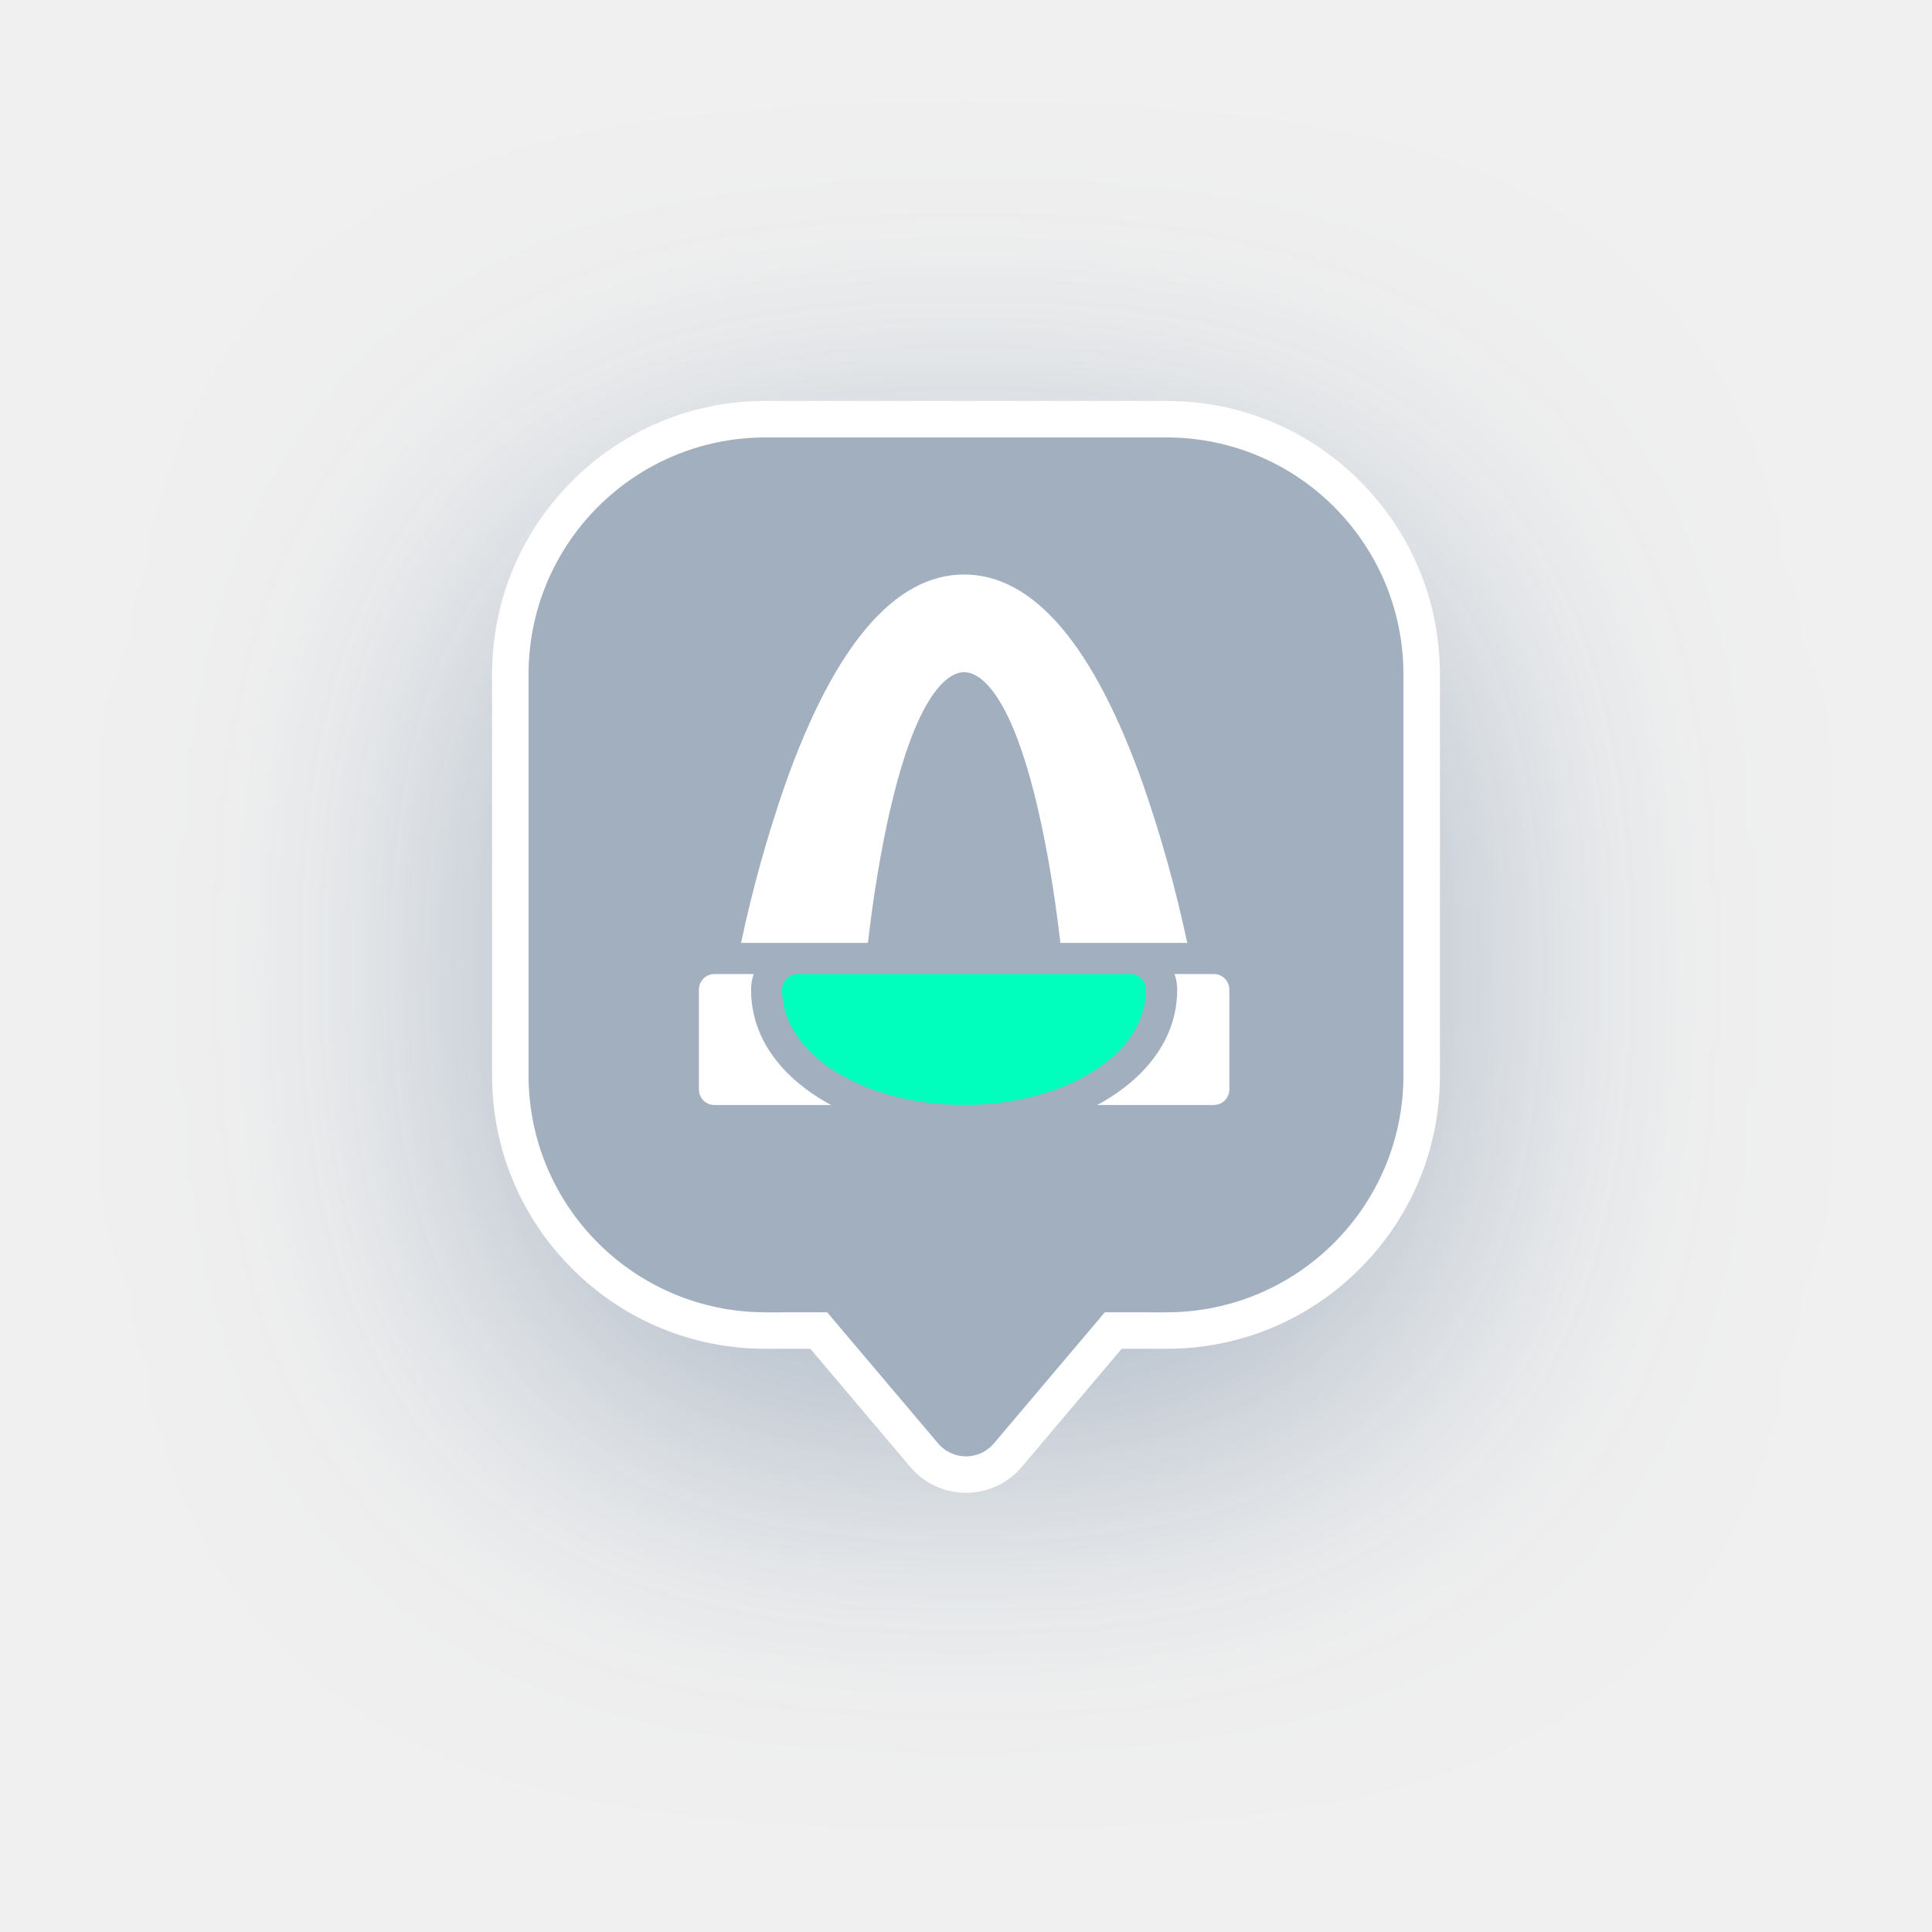
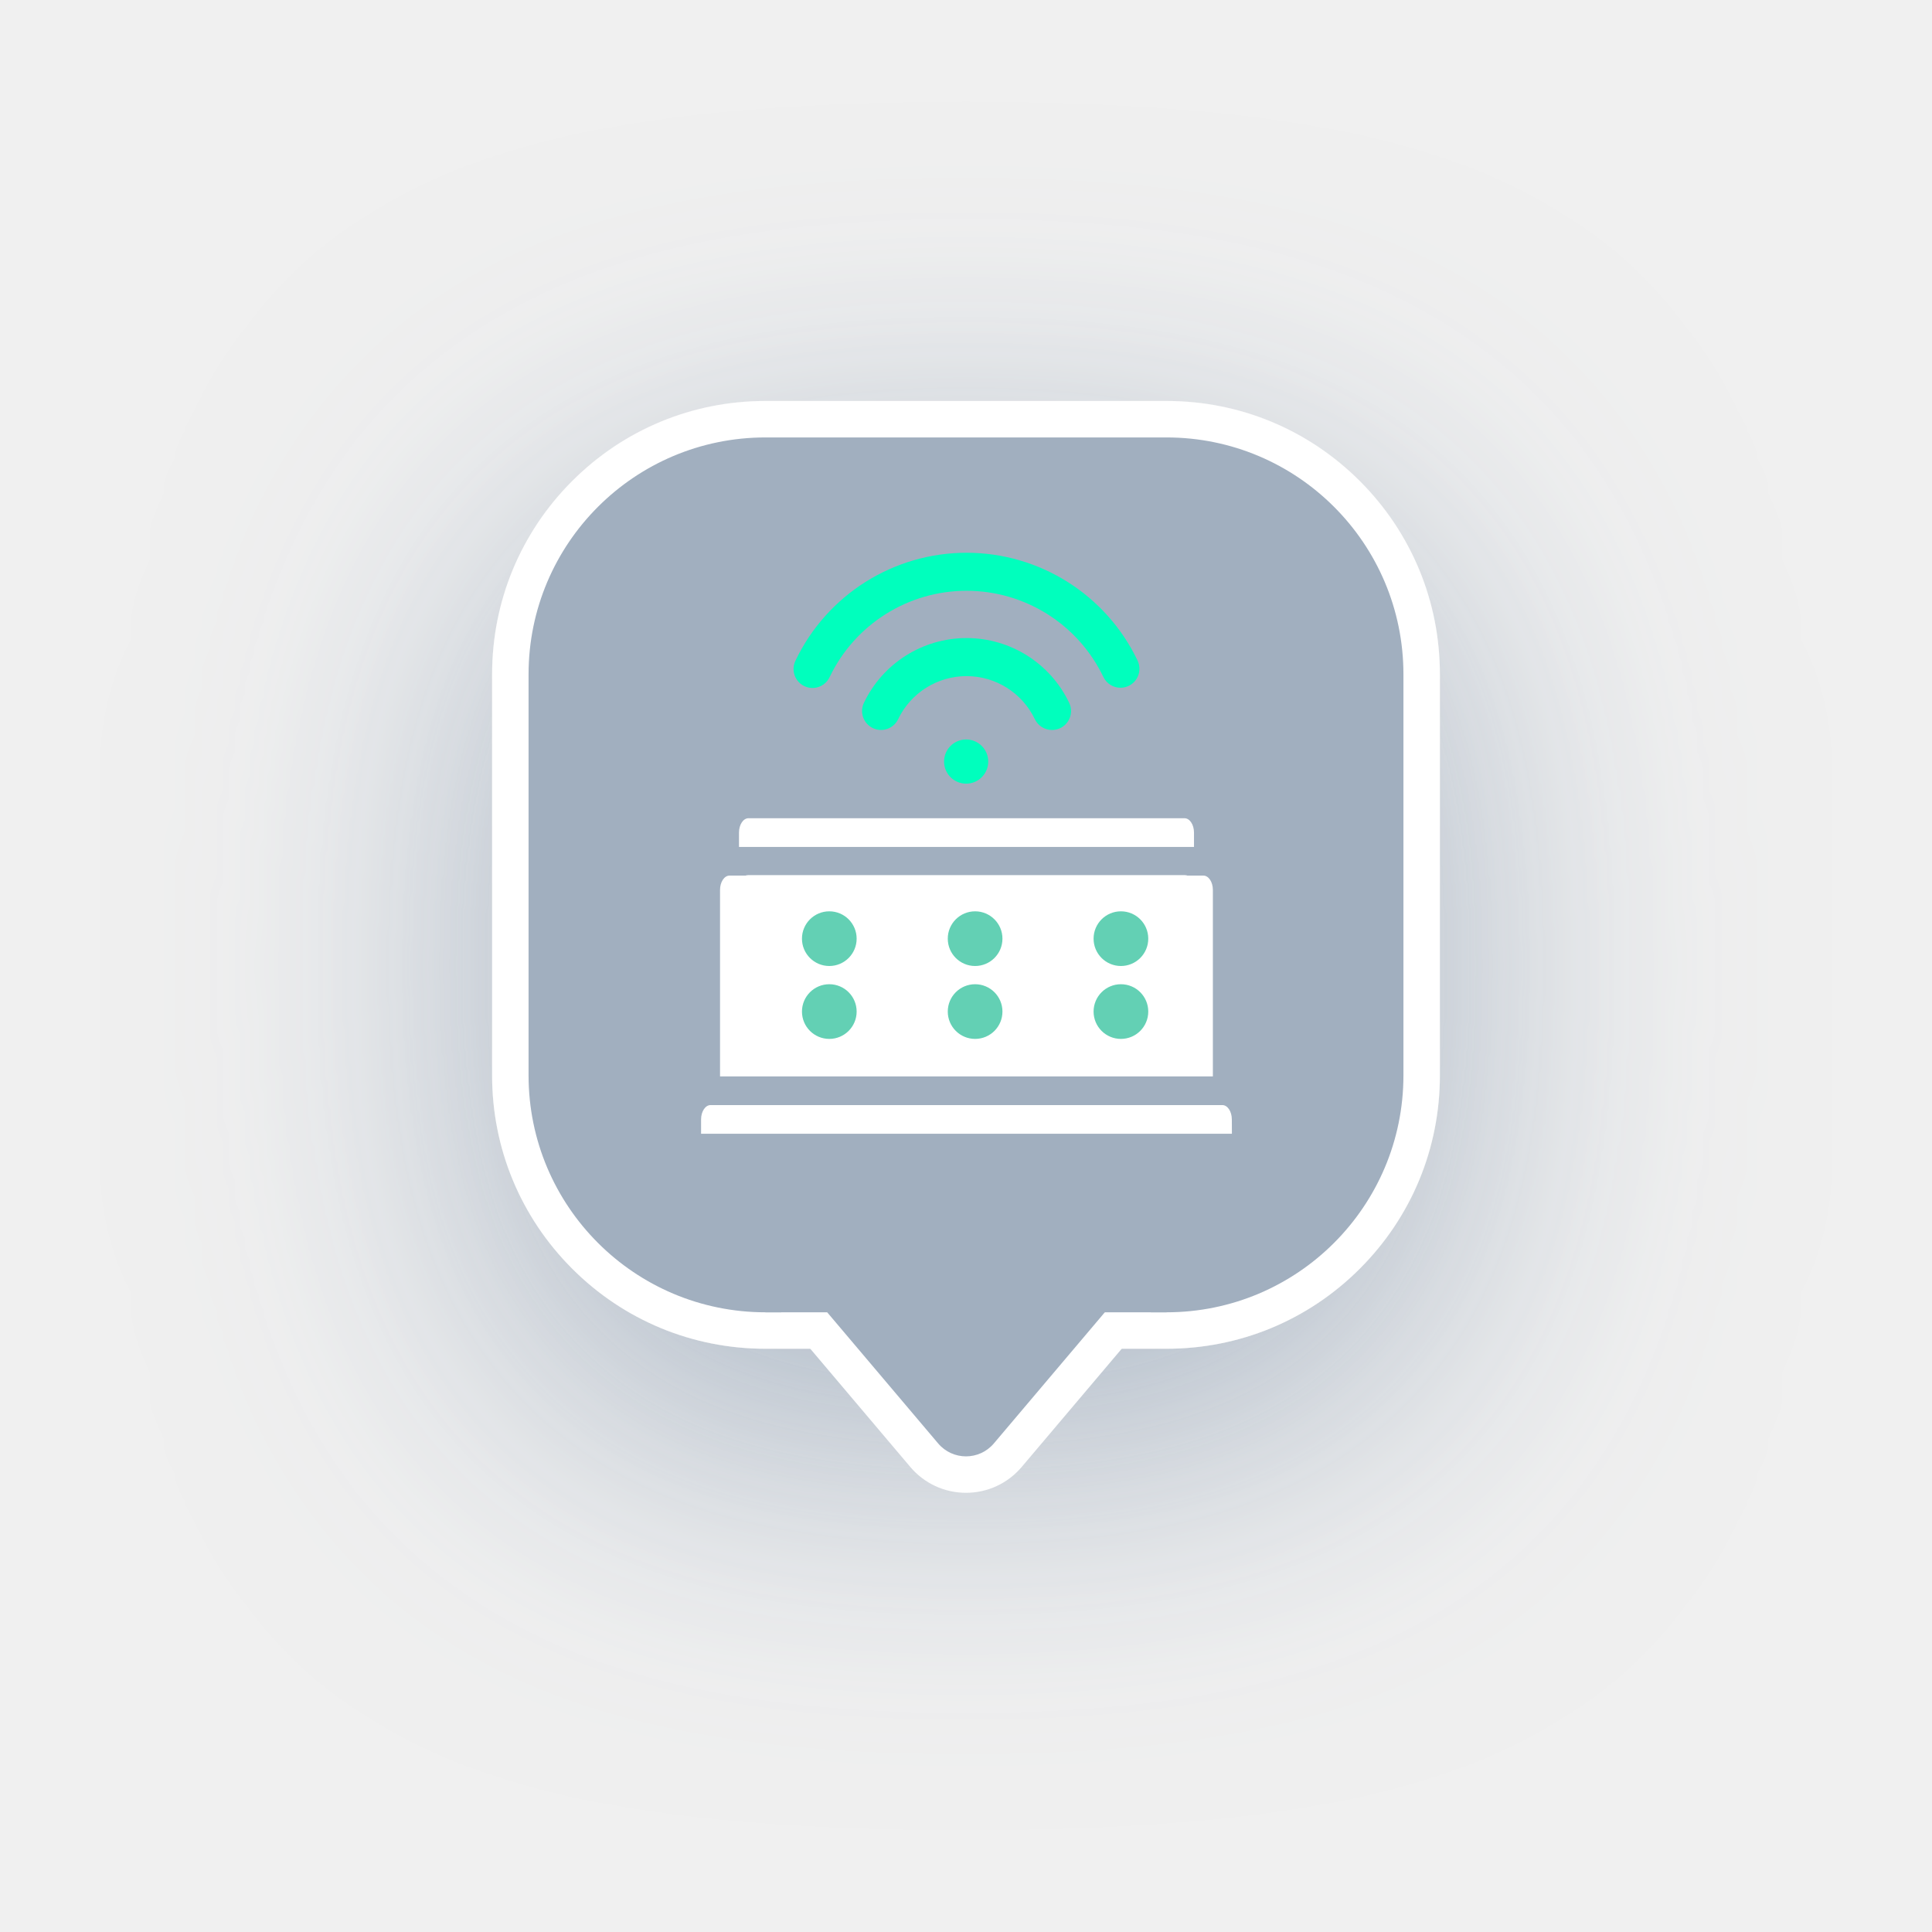
<svg xmlns="http://www.w3.org/2000/svg" width="106" height="106" viewBox="0 0 106 106">
  <defs>
-     <filter id="Path_3324" x="0" y="0" width="106" height="106" filterUnits="userSpaceOnUse">
+     <filter id="Path_3326" x="0" y="0" width="106" height="106" filterUnits="userSpaceOnUse">
      <feOffset dy="5" input="SourceAlpha" />
      <feGaussianBlur stdDeviation="9" result="blur" />
      <feFlood flood-color="#a1afbf" flood-opacity="0.902" />
      <feComposite operator="in" in2="blur" />
      <feComposite in="SourceGraphic" />
    </filter>
+     <clipPath id="clip-path">
+       <rect width="19" height="10" fill="none" />
+     </clipPath>
  </defs>
-   <g id="Group_2054" data-name="Group 2054" transform="translate(-327 -2197)">
-     <g transform="matrix(1, 0, 0, 1, 327, 2197)" filter="url(#Path_3324)">
-       <g id="Path_3324-2" data-name="Path 3324" transform="translate(29 24)" fill="#a1afbf">
-         <path d="M 35 49 L 13 49 C 9.26 49 5.745 47.544 3.101 44.899 C 0.456 42.255 -1 38.74 -1 35 L -1 13 C -1 9.26 0.456 5.745 3.101 3.101 C 5.745 0.456 9.26 -1 13 -1 L 35 -1 C 38.74 -1 42.255 0.456 44.899 3.101 C 47.544 5.745 49 9.26 49 13 L 49 35 C 49 38.74 47.544 42.255 44.899 44.899 C 42.255 47.544 38.74 49 35 49 Z" stroke="none" />
-         <path d="M 13 0 C 5.82 0 0 5.82 0 13 L 0 35 C 0 42.18 5.82 48 13 48 L 35 48 C 42.18 48 48 42.18 48 35 L 48 13 C 48 5.82 42.18 0 35 0 L 13 0 M 13 -2 L 35 -2 C 39.007 -2 42.773 -0.44 45.607 2.393 C 48.44 5.227 50 8.993 50 13 L 50 35 C 50 39.007 48.44 42.773 45.607 45.607 C 42.773 48.44 39.007 50 35 50 L 13 50 C 8.993 50 5.227 48.44 2.393 45.607 C -0.44 42.773 -2 39.007 -2 35 L -2 13 C -2 8.993 -0.44 5.227 2.393 2.393 C 5.227 -0.44 8.993 -2 13 -2 Z" stroke="none" fill="#fff" />
+   <g id="Group_2059" data-name="Group 2059" transform="translate(-7793 7855)">
+     <g id="Group_2053" data-name="Group 2053" transform="translate(7466 -10052)">
+       <g transform="matrix(1, 0, 0, 1, 327, 2197)" filter="url(#Path_3326)">
+         <g id="Path_3326-2" data-name="Path 3326" transform="translate(29 24)" fill="#a1afbf">
+           <path d="M 35 49 L 27.599 49 L 13 49 C 9.26 49 5.745 47.544 3.101 44.899 C 0.456 42.255 -1 38.74 -1 35 L -1 13 C -1 9.26 0.456 5.745 3.101 3.101 C 5.745 0.456 9.26 -1 13 -1 L 35 -1 C 38.74 -1 42.255 0.456 44.899 3.101 C 47.544 5.745 49 9.26 49 13 L 49 35 C 49 38.74 47.544 42.255 44.899 44.899 C 42.255 47.544 38.74 49 35 49 Z" stroke="none" />
+           <path d="M 13 0 C 5.82 0 0 5.82 0 13 L 0 35 C 0 42.18 5.82 48 13 48 L 27.599 48 L 35 48 C 42.18 48 48 42.18 48 35 L 48 13 C 48 5.82 42.18 0 35 0 L 13 0 M 13 -2 L 35 -2 C 39.007 -2 42.773 -0.44 45.607 2.393 C 48.44 5.227 50 8.993 50 13 L 50 35 C 50 39.007 48.44 42.773 45.607 45.607 C 42.773 48.44 39.007 50 35 50 L 27.599 50 L 13 50 C 8.993 50 5.227 48.44 2.393 45.607 C -0.44 42.773 -2 39.007 -2 35 L -2 13 C -2 8.993 -0.44 5.227 2.393 2.393 C 5.227 -0.44 8.993 -2 13 -2 Z" stroke="none" fill="#fff" />
+         </g>
      </g>
+       <g id="Page-1" transform="translate(365.465 2227.327)">
+         <g id="_032---Sensor" data-name="032---Sensor" transform="translate(0 0)">
+           <path id="Shape" d="M2.08,29.787c0-.435.233-.787.52-.787H26.524c.287,0,.52.352.52.787v.787H2.08ZM1.04,32.934c0-.435.233-.787.52-.787h26c.287,0,.52.352.52.787v10.23H1.04ZM29.124,46.312H0v-.787c0-.435.233-.787.52-.787H28.6c.287,0,.52.352.52.787Z" transform="translate(0 -14.434)" fill="#fff" />
+           <path id="Shape-2" data-name="Shape" d="M28.444,35H4.52a.52.52,0,0,0,0,1.04H28.444a.52.52,0,0,0,0-1.04Z" transform="translate(-1.92 -17.314)" fill="#fff" />
+           <circle id="Oval" cx="1.212" cy="1.212" r="1.212" transform="translate(13.331 10.245)" fill="#00ffbd" />
+           <path id="Shape-3" data-name="Shape" d="M27.4,15.04a1.04,1.04,0,0,1-.939-.592,4.157,4.157,0,0,0-7.5,0,1.04,1.04,0,1,1-1.877-.9,6.238,6.238,0,0,1,11.26,0A1.04,1.04,0,0,1,27.4,15.04Z" transform="translate(-8.149 -5.316)" fill="#00ffbd" />
+           <path id="Shape-4" data-name="Shape" d="M27.689,8.4a1.04,1.04,0,0,1-.936-.59,8.324,8.324,0,0,0-15.017,0,1.04,1.04,0,1,1-1.875-.9,10.4,10.4,0,0,1,18.768,0,1.04,1.04,0,0,1-.936,1.49Z" transform="translate(-4.68 -0.993)" fill="#00ffbd" />
+         </g>
+       </g>
+       <g id="Path_3327" data-name="Path 3327" transform="translate(391 2278) rotate(180)" fill="#a1afbf">
+         <path d="M 17.688 14 L 4.312 14 C 3.131 14 2.088 13.334 1.591 12.262 C 1.094 11.19 1.259 9.964 2.022 9.062 L 8.71 1.158 C 9.281 0.483 10.116 0.096 11 0.096 C 11.884 0.096 12.719 0.483 13.29 1.158 L 19.978 9.062 C 20.741 9.964 20.906 11.19 20.409 12.262 C 19.912 13.334 18.869 14 17.688 14 Z" stroke="none" />
+         <path d="M 11 1.096 C 10.436 1.096 9.873 1.332 9.473 1.804 L 2.785 9.708 C 1.686 11.008 2.609 13 4.312 13 L 17.688 13 C 19.391 13 20.314 11.008 19.215 9.708 L 12.527 1.804 C 12.127 1.332 11.564 1.096 11 1.096 M 11 -0.904 C 12.179 -0.904 13.292 -0.388 14.054 0.512 L 20.741 8.416 C 21.759 9.619 21.979 11.254 21.316 12.683 C 20.654 14.112 19.263 15 17.688 15 L 4.312 15 C 2.737 15 1.346 14.112 0.683 12.683 C 0.021 11.254 0.241 9.619 1.259 8.416 L 7.946 0.512 C 8.708 -0.388 9.821 -0.904 11 -0.904 Z" stroke="none" fill="#fff" />
+       </g>
+       <rect id="Rectangle_708" data-name="Rectangle 708" width="22" height="7" transform="translate(369 2262)" fill="#a1afbf" />
    </g>
-     <g id="Polygon_4" data-name="Polygon 4" transform="translate(391 2278) rotate(180)" fill="#a1afbf">
-       <path d="M 17.688 14 L 4.312 14 C 3.131 14 2.088 13.334 1.591 12.262 C 1.094 11.19 1.259 9.964 2.022 9.062 L 8.71 1.158 C 9.281 0.483 10.116 0.096 11 0.096 C 11.884 0.096 12.719 0.483 13.29 1.158 L 19.978 9.062 C 20.741 9.964 20.906 11.19 20.409 12.262 C 19.912 13.334 18.869 14 17.688 14 Z" stroke="none" />
-       <path d="M 11 1.096 C 10.436 1.096 9.873 1.332 9.473 1.804 L 2.785 9.708 C 1.686 11.008 2.609 13 4.312 13 L 17.688 13 C 19.391 13 20.314 11.008 19.215 9.708 L 12.527 1.804 C 12.127 1.332 11.564 1.096 11 1.096 M 11 -0.904 C 12.179 -0.904 13.292 -0.388 14.054 0.512 L 20.741 8.416 C 21.759 9.619 21.979 11.254 21.316 12.683 C 20.654 14.112 19.263 15 17.688 15 L 4.312 15 C 2.737 15 1.346 14.112 0.683 12.683 C 0.021 11.254 0.241 9.619 1.259 8.416 L 7.946 0.512 C 8.708 -0.388 9.821 -0.904 11 -0.904 Z" stroke="none" fill="#fff" />
-     </g>
-     <rect id="Rectangle_708" data-name="Rectangle 708" width="22" height="7" transform="translate(369 2262)" fill="#a1afbf" />
-     <g id="gateway-arch" transform="translate(365.346 2228.521)">
-       <path id="Path_345" data-name="Path 345" d="M390.9,385.6h-2.155a2.545,2.545,0,0,1,.147.853c0,3.835-3.43,5.819-4.386,6.332H390.9a.853.853,0,0,0,.853-.853v-5.48A.853.853,0,0,0,390.9,385.6Z" transform="translate(-362.65 -363.681)" fill="#fff" />
-       <path id="Path_346" data-name="Path 346" d="M2.861,386.453a2.546,2.546,0,0,1,.147-.853H.853a.853.853,0,0,0-.853.853v5.48a.853.853,0,0,0,.853.853h6.4C6.282,392.266,2.861,390.286,2.861,386.453Z" transform="translate(0 -363.681)" fill="#fff" />
-       <path id="Path_347" data-name="Path 347" d="M48.637,13.8c1.614-7.62,3.514-8.442,4.256-8.442s2.642.823,4.256,8.442c.5,2.337.824,4.693,1.025,6.413h6.96a72.154,72.154,0,0,0-2.419-8.686C60.006,3.878,56.7,0,52.893,0S45.78,3.878,43.071,11.527a72.164,72.164,0,0,0-2.419,8.686h6.96C47.813,18.493,48.142,16.137,48.637,13.8Z" transform="translate(-38.341)" fill="#fff" />
-       <path id="Path_348" data-name="Path 348" d="M100.3,386.453a.853.853,0,0,0-.853-.853H81.186a.853.853,0,0,0-.853.853c0,3.671,4.642,6.332,9.985,6.332C95.692,392.785,100.3,390.107,100.3,386.453Z" transform="translate(-75.767 -363.681)" fill="#00ffbd" />
+     <g id="Repeat_Grid_40" data-name="Repeat Grid 40" transform="translate(7837 -7807)" clip-path="url(#clip-path)">
+       <g transform="translate(-370 -2230)">
+         <circle id="Ellipse_55" data-name="Ellipse 55" cx="1.5" cy="1.5" r="1.5" transform="translate(370 2232)" fill="#63d0b4" />
+       </g>
+       <g transform="translate(-362 -2230)">
+         <circle id="Ellipse_55-2" data-name="Ellipse 55" cx="1.5" cy="1.5" r="1.5" transform="translate(370 2232)" fill="#63d0b4" />
+       </g>
+       <g transform="translate(-354 -2230)">
+         <circle id="Ellipse_55-3" data-name="Ellipse 55" cx="1.5" cy="1.5" r="1.5" transform="translate(370 2232)" fill="#63d0b4" />
+       </g>
+       <g transform="translate(-370 -2226)">
+         <circle id="Ellipse_55-4" data-name="Ellipse 55" cx="1.5" cy="1.5" r="1.5" transform="translate(370 2232)" fill="#63d0b4" />
+       </g>
+       <g transform="translate(-362 -2226)">
+         <circle id="Ellipse_55-5" data-name="Ellipse 55" cx="1.5" cy="1.5" r="1.5" transform="translate(370 2232)" fill="#63d0b4" />
+       </g>
+       <g transform="translate(-354 -2226)">
+         <circle id="Ellipse_55-6" data-name="Ellipse 55" cx="1.5" cy="1.5" r="1.5" transform="translate(370 2232)" fill="#63d0b4" />
+       </g>
+       <g transform="translate(-370 -2222)">
+         <circle id="Ellipse_55-7" data-name="Ellipse 55" cx="1.5" cy="1.5" r="1.5" transform="translate(370 2232)" fill="#63d0b4" />
+       </g>
+       <g transform="translate(-362 -2222)">
+         <circle id="Ellipse_55-8" data-name="Ellipse 55" cx="1.5" cy="1.5" r="1.5" transform="translate(370 2232)" fill="#63d0b4" />
+       </g>
+       <g transform="translate(-354 -2222)">
+         <circle id="Ellipse_55-9" data-name="Ellipse 55" cx="1.5" cy="1.5" r="1.5" transform="translate(370 2232)" fill="#63d0b4" />
+       </g>
    </g>
  </g>
</svg>
